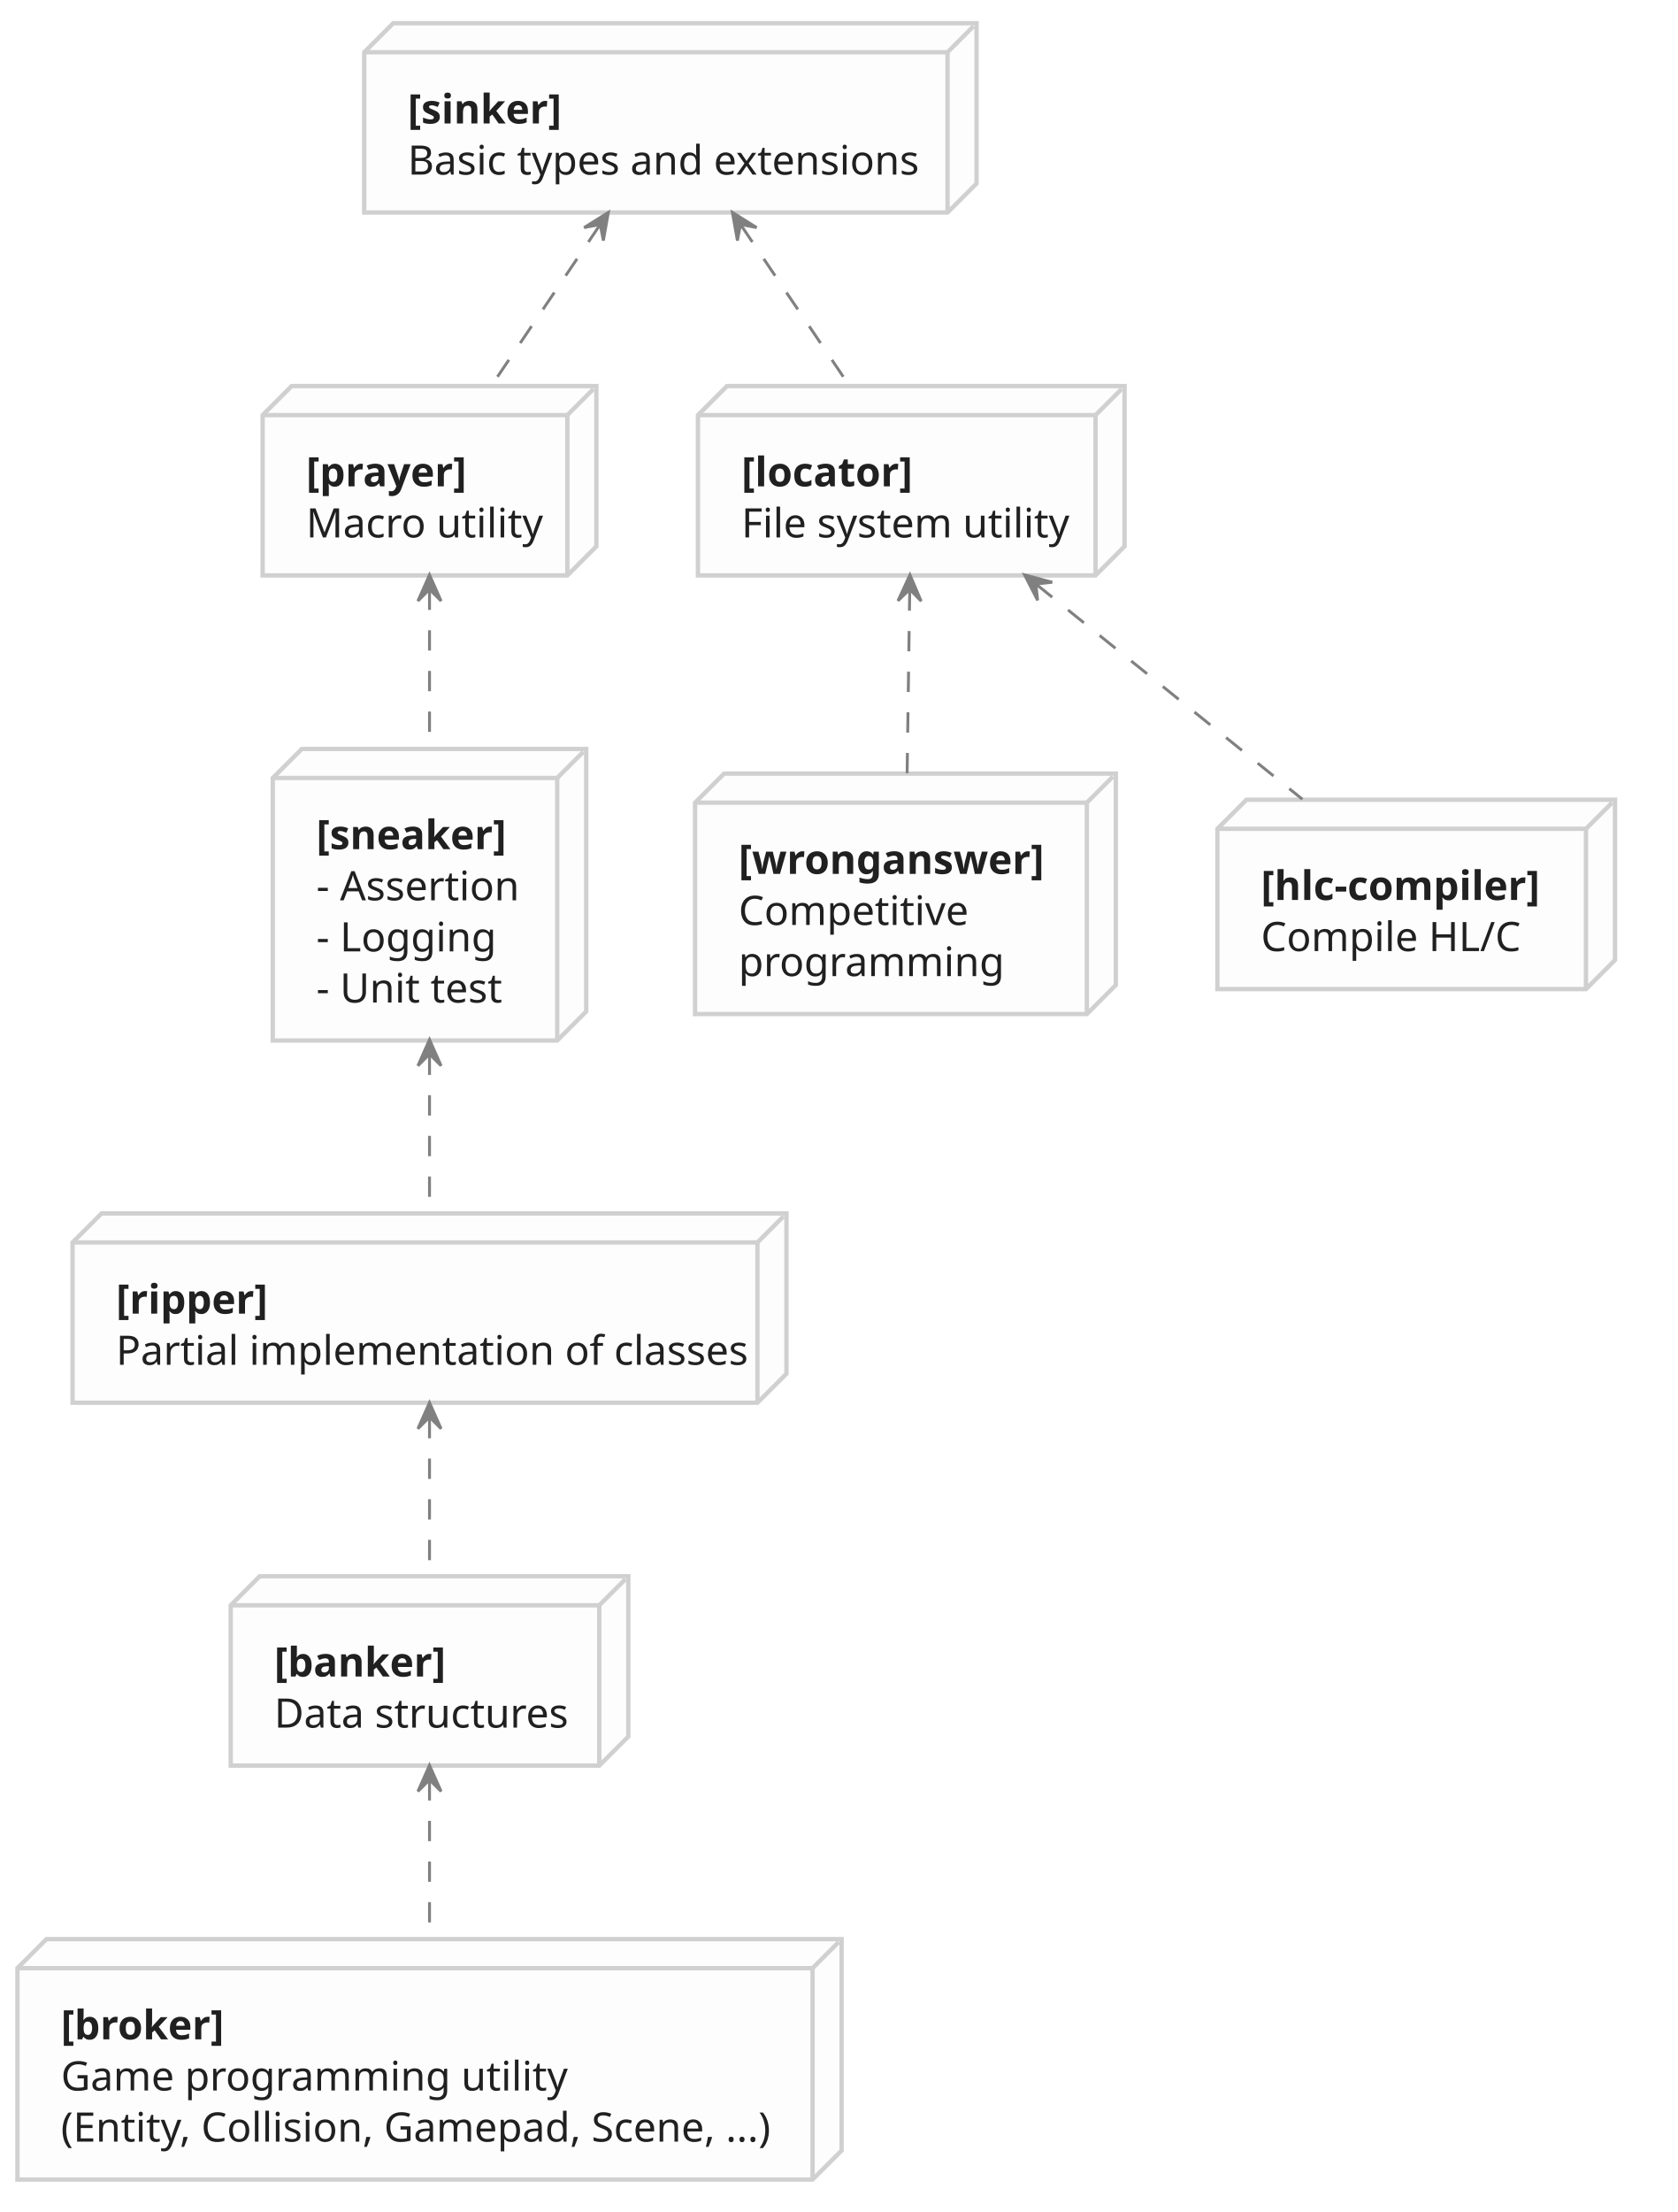
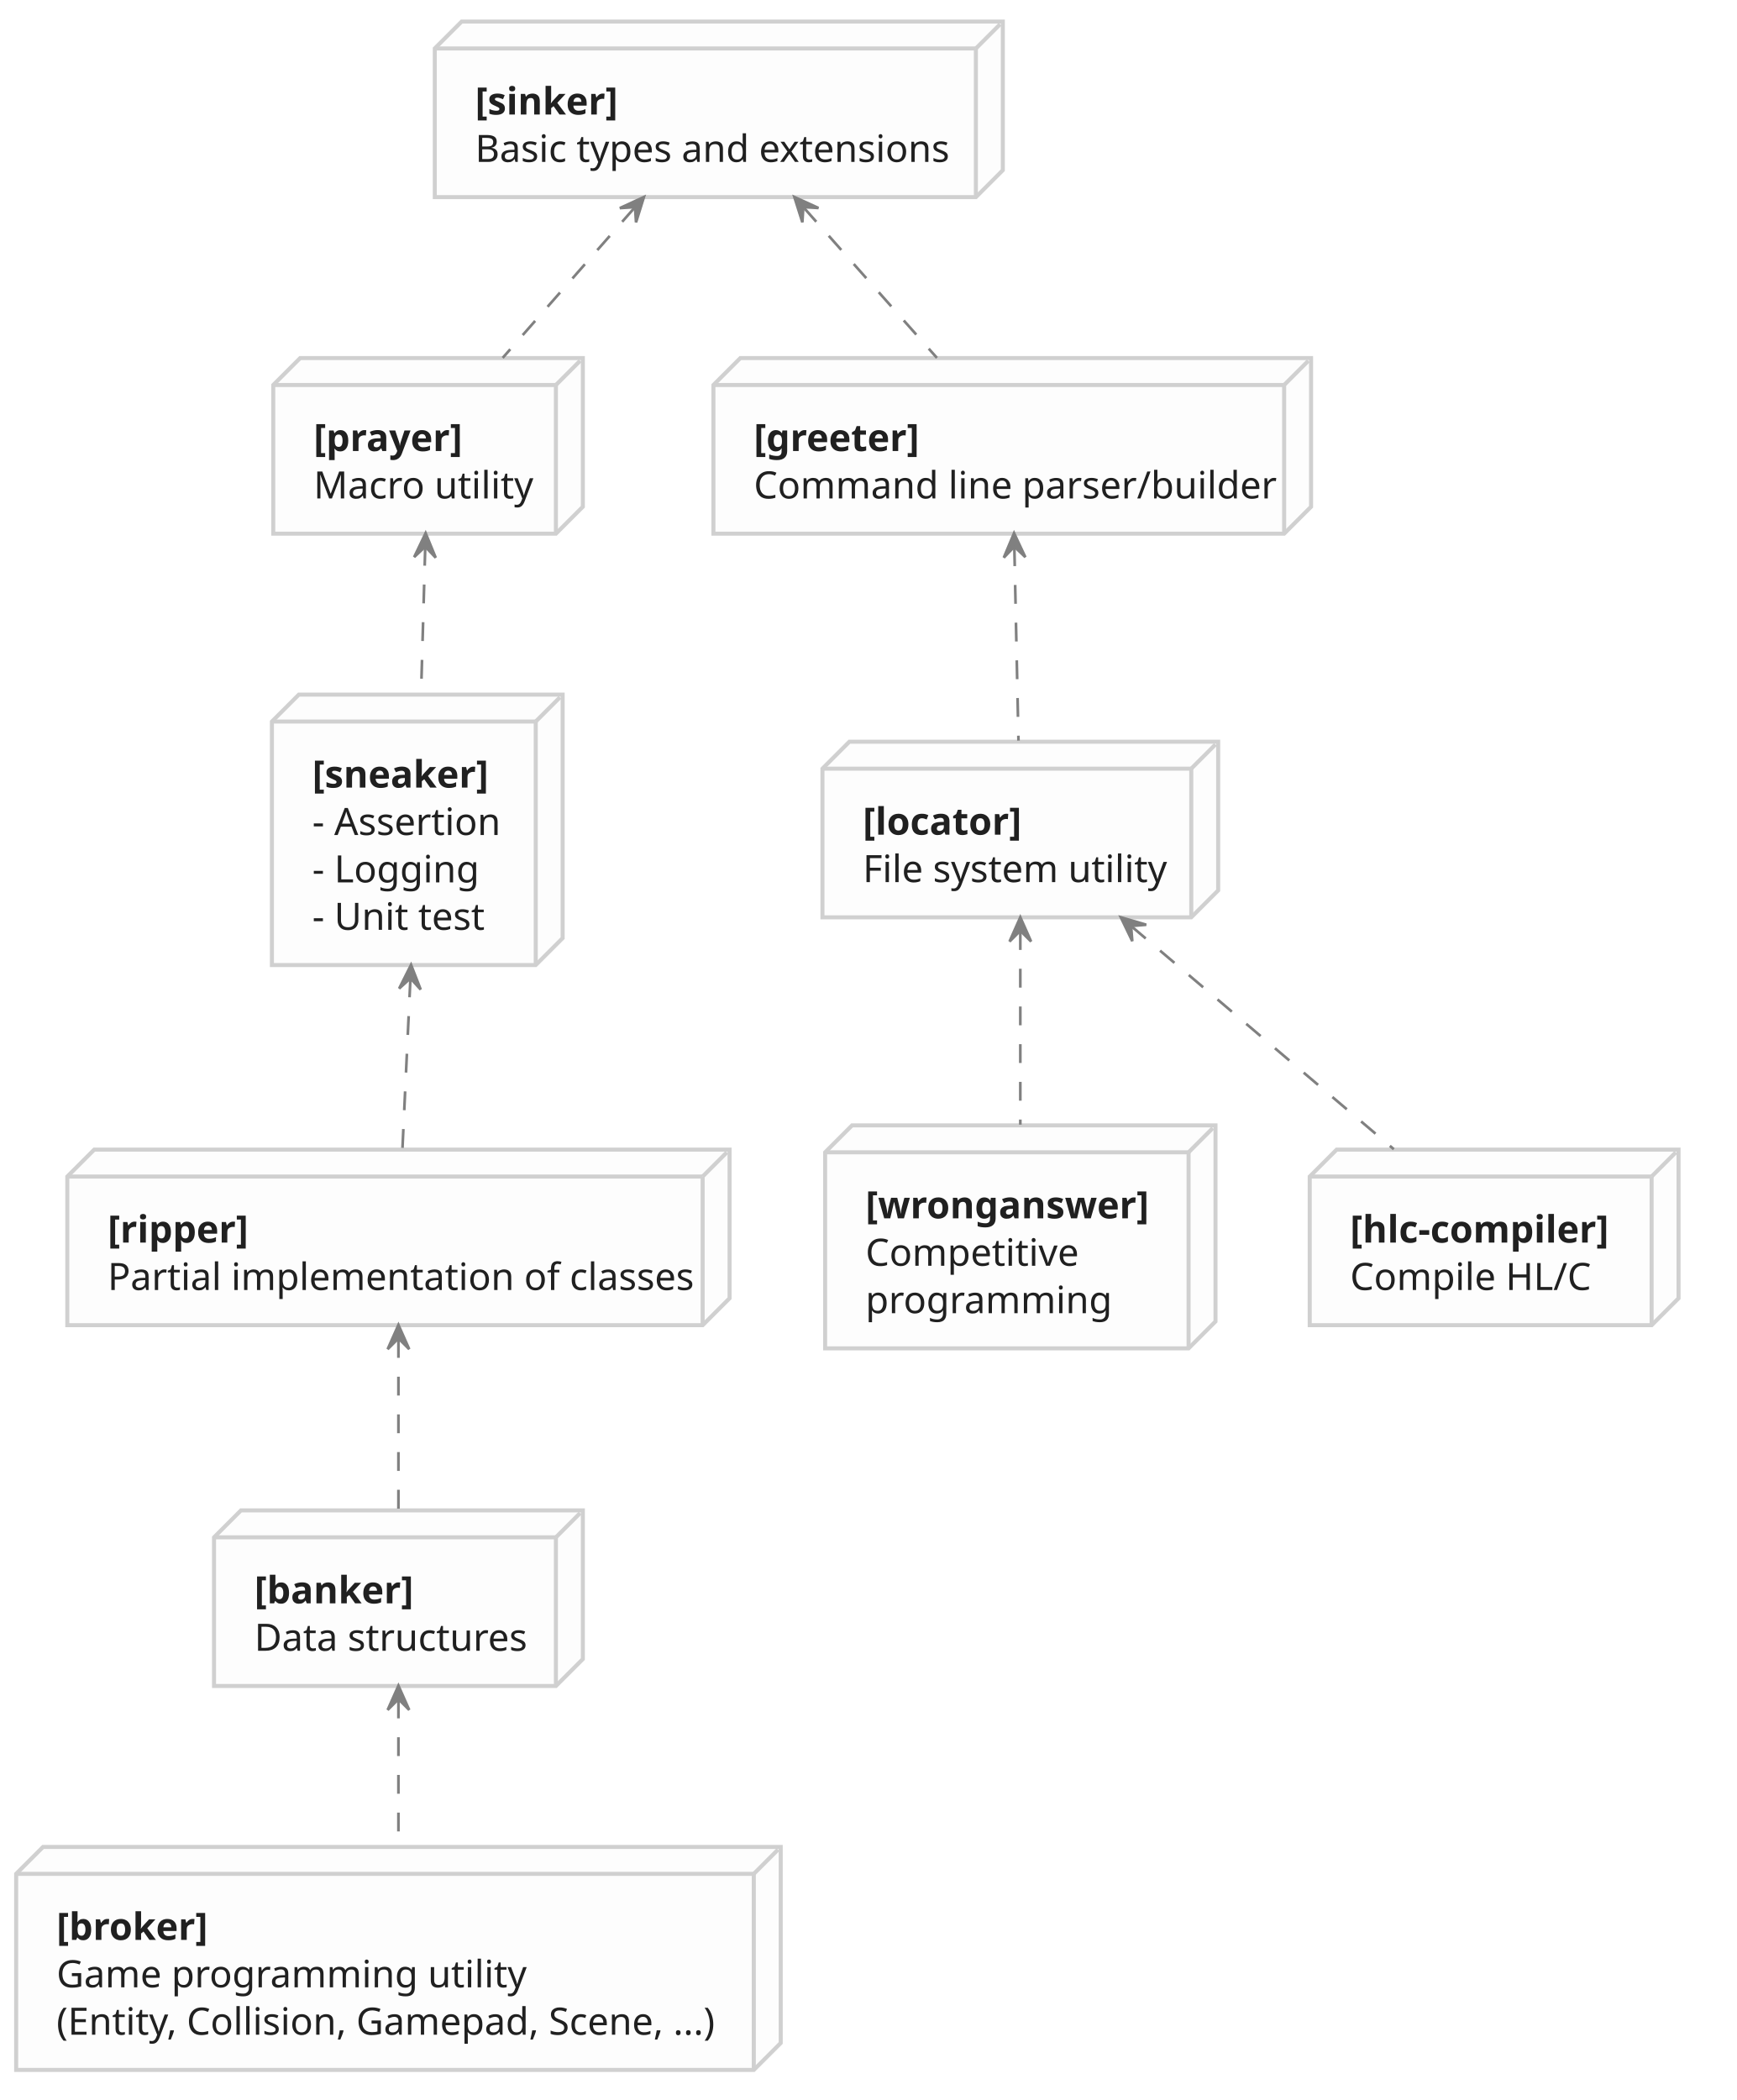
- <svg xmlns="http://www.w3.org/2000/svg" contentScriptType="application/ecmascript" contentStyleType="text/css" height="762px" preserveAspectRatio="none" style="width:578px;height:762px;" version="1.1" viewBox="0 0 578 762" width="578px" zoomAndPan="magnify">
+ <svg xmlns="http://www.w3.org/2000/svg" contentScriptType="application/ecmascript" contentStyleType="text/css" height="780px" preserveAspectRatio="none" style="width:645px;height:780px;" version="1.1" viewBox="0 0 645 780" width="645px" zoomAndPan="magnify">
  <defs />
  <g>
-     <polygon fill="#FDFDFD" points="125.5,18,135.5,8,336.5,8,336.5,63.219,326.5,73.219,125.5,73.219,125.5,18" style="stroke: #D0D0D0; stroke-width: 1.5;" />
-     <line style="stroke: #D0D0D0; stroke-width: 1.5;" x1="326.5" x2="335.5" y1="18" y2="9" />
-     <line style="stroke: #D0D0D0; stroke-width: 1.5;" x1="125.5" x2="326.5" y1="18" y2="18" />
-     <line style="stroke: #D0D0D0; stroke-width: 1.5;" x1="326.5" x2="326.5" y1="18" y2="73.219" />
-     <text fill="#202020" font-family="sans-serif" font-size="14" font-weight="bold" lengthAdjust="spacingAndGlyphs" textLength="54" x="140.5" y="42.533">[sinker]</text>
-     <text fill="#202020" font-family="sans-serif" font-size="14" lengthAdjust="spacingAndGlyphs" textLength="171" x="140.5" y="60.143">Basic types and extensions</text>
-     <polygon fill="#FDFDFD" points="90.5,143,100.5,133,205.5,133,205.5,188.219,195.5,198.219,90.5,198.219,90.5,143" style="stroke: #D0D0D0; stroke-width: 1.5;" />
-     <line style="stroke: #D0D0D0; stroke-width: 1.5;" x1="195.5" x2="204.5" y1="143" y2="134" />
-     <line style="stroke: #D0D0D0; stroke-width: 1.5;" x1="90.5" x2="195.5" y1="143" y2="143" />
-     <line style="stroke: #D0D0D0; stroke-width: 1.5;" x1="195.5" x2="195.5" y1="143" y2="198.219" />
-     <text fill="#202020" font-family="sans-serif" font-size="14" font-weight="bold" lengthAdjust="spacingAndGlyphs" textLength="55" x="105.5" y="167.533">[prayer]</text>
-     <text fill="#202020" font-family="sans-serif" font-size="14" lengthAdjust="spacingAndGlyphs" textLength="75" x="105.5" y="185.143">Macro utility</text>
-     <polygon fill="#FDFDFD" points="94,268,104,258,202,258,202,348.438,192,358.438,94,358.438,94,268" style="stroke: #D0D0D0; stroke-width: 1.5;" />
-     <line style="stroke: #D0D0D0; stroke-width: 1.5;" x1="192" x2="201" y1="268" y2="259" />
-     <line style="stroke: #D0D0D0; stroke-width: 1.5;" x1="94" x2="192" y1="268" y2="268" />
-     <line style="stroke: #D0D0D0; stroke-width: 1.5;" x1="192" x2="192" y1="268" y2="358.438" />
-     <text fill="#202020" font-family="sans-serif" font-size="14" font-weight="bold" lengthAdjust="spacingAndGlyphs" textLength="67" x="109" y="292.533">[sneaker]</text>
-     <text fill="#202020" font-family="sans-serif" font-size="14" lengthAdjust="spacingAndGlyphs" textLength="68" x="109" y="310.143">- Assertion</text>
-     <text fill="#202020" font-family="sans-serif" font-size="14" lengthAdjust="spacingAndGlyphs" textLength="60" x="109" y="327.752">- Logging</text>
-     <text fill="#202020" font-family="sans-serif" font-size="14" lengthAdjust="spacingAndGlyphs" textLength="60" x="109" y="345.361">- Unit test</text>
-     <polygon fill="#FDFDFD" points="25,428,35,418,271,418,271,473.219,261,483.219,25,483.219,25,428" style="stroke: #D0D0D0; stroke-width: 1.5;" />
-     <line style="stroke: #D0D0D0; stroke-width: 1.5;" x1="261" x2="270" y1="428" y2="419" />
-     <line style="stroke: #D0D0D0; stroke-width: 1.5;" x1="25" x2="261" y1="428" y2="428" />
-     <line style="stroke: #D0D0D0; stroke-width: 1.5;" x1="261" x2="261" y1="428" y2="483.219" />
-     <text fill="#202020" font-family="sans-serif" font-size="14" font-weight="bold" lengthAdjust="spacingAndGlyphs" textLength="53" x="40" y="452.533">[ripper]</text>
-     <text fill="#202020" font-family="sans-serif" font-size="14" lengthAdjust="spacingAndGlyphs" textLength="206" x="40" y="470.143">Partial implementation of classes</text>
-     <polygon fill="#FDFDFD" points="79.5,553,89.5,543,216.5,543,216.5,598.219,206.5,608.219,79.5,608.219,79.5,553" style="stroke: #D0D0D0; stroke-width: 1.5;" />
-     <line style="stroke: #D0D0D0; stroke-width: 1.5;" x1="206.5" x2="215.5" y1="553" y2="544" />
-     <line style="stroke: #D0D0D0; stroke-width: 1.5;" x1="79.5" x2="206.5" y1="553" y2="553" />
-     <line style="stroke: #D0D0D0; stroke-width: 1.5;" x1="206.5" x2="206.5" y1="553" y2="608.219" />
-     <text fill="#202020" font-family="sans-serif" font-size="14" font-weight="bold" lengthAdjust="spacingAndGlyphs" textLength="59" x="94.5" y="577.533">[banker]</text>
-     <text fill="#202020" font-family="sans-serif" font-size="14" lengthAdjust="spacingAndGlyphs" textLength="97" x="94.5" y="595.143">Data structures</text>
-     <polygon fill="#FDFDFD" points="6,678,16,668,290,668,290,740.828,280,750.828,6,750.828,6,678" style="stroke: #D0D0D0; stroke-width: 1.5;" />
-     <line style="stroke: #D0D0D0; stroke-width: 1.5;" x1="280" x2="289" y1="678" y2="669" />
-     <line style="stroke: #D0D0D0; stroke-width: 1.5;" x1="6" x2="280" y1="678" y2="678" />
-     <line style="stroke: #D0D0D0; stroke-width: 1.5;" x1="280" x2="280" y1="678" y2="750.828" />
-     <text fill="#202020" font-family="sans-serif" font-size="14" font-weight="bold" lengthAdjust="spacingAndGlyphs" textLength="57" x="21" y="702.533">[broker]</text>
-     <text fill="#202020" font-family="sans-serif" font-size="14" lengthAdjust="spacingAndGlyphs" textLength="161" x="21" y="720.143">Game programming utility</text>
-     <text fill="#202020" font-family="sans-serif" font-size="14" lengthAdjust="spacingAndGlyphs" textLength="244" x="21" y="737.752">(Entity, Collision, Gamepad, Scene, ...)</text>
-     <polygon fill="#FDFDFD" points="240.5,143,250.5,133,387.5,133,387.5,188.219,377.5,198.219,240.5,198.219,240.5,143" style="stroke: #D0D0D0; stroke-width: 1.5;" />
-     <line style="stroke: #D0D0D0; stroke-width: 1.5;" x1="377.5" x2="386.5" y1="143" y2="134" />
-     <line style="stroke: #D0D0D0; stroke-width: 1.5;" x1="240.5" x2="377.5" y1="143" y2="143" />
-     <line style="stroke: #D0D0D0; stroke-width: 1.5;" x1="377.5" x2="377.5" y1="143" y2="198.219" />
-     <text fill="#202020" font-family="sans-serif" font-size="14" font-weight="bold" lengthAdjust="spacingAndGlyphs" textLength="59" x="255.5" y="167.533">[locator]</text>
-     <text fill="#202020" font-family="sans-serif" font-size="14" lengthAdjust="spacingAndGlyphs" textLength="107" x="255.5" y="185.143">File system utility</text>
-     <polygon fill="#FDFDFD" points="239.5,276.5,249.5,266.5,384.5,266.5,384.5,339.328,374.5,349.328,239.5,349.328,239.5,276.5" style="stroke: #D0D0D0; stroke-width: 1.5;" />
-     <line style="stroke: #D0D0D0; stroke-width: 1.5;" x1="374.5" x2="383.5" y1="276.5" y2="267.5" />
-     <line style="stroke: #D0D0D0; stroke-width: 1.5;" x1="239.5" x2="374.5" y1="276.5" y2="276.5" />
-     <line style="stroke: #D0D0D0; stroke-width: 1.5;" x1="374.5" x2="374.5" y1="276.5" y2="349.328" />
-     <text fill="#202020" font-family="sans-serif" font-size="14" font-weight="bold" lengthAdjust="spacingAndGlyphs" textLength="105" x="254.5" y="301.033">[wronganswer]</text>
-     <text fill="#202020" font-family="sans-serif" font-size="14" lengthAdjust="spacingAndGlyphs" textLength="74" x="254.5" y="318.643">Competitive</text>
-     <text fill="#202020" font-family="sans-serif" font-size="14" lengthAdjust="spacingAndGlyphs" textLength="83" x="254.5" y="336.252">programming</text>
-     <polygon fill="#FDFDFD" points="419.5,285.5,429.5,275.5,556.5,275.5,556.5,330.719,546.5,340.719,419.5,340.719,419.5,285.5" style="stroke: #D0D0D0; stroke-width: 1.5;" />
-     <line style="stroke: #D0D0D0; stroke-width: 1.5;" x1="546.5" x2="555.5" y1="285.5" y2="276.5" />
-     <line style="stroke: #D0D0D0; stroke-width: 1.5;" x1="419.5" x2="546.5" y1="285.5" y2="285.5" />
-     <line style="stroke: #D0D0D0; stroke-width: 1.5;" x1="546.5" x2="546.5" y1="285.5" y2="340.719" />
-     <text fill="#202020" font-family="sans-serif" font-size="14" font-weight="bold" lengthAdjust="spacingAndGlyphs" textLength="97" x="434.5" y="310.033">[hlc-compiler]</text>
-     <text fill="#202020" font-family="sans-serif" font-size="14" lengthAdjust="spacingAndGlyphs" textLength="86" x="434.5" y="327.643">Compile HL/C</text>
-     <path d="M206.666,77.561 C194.823,95.112 180.715,116.019 169.302,132.932 " fill="none" id="sinker&lt;-prayer" style="stroke: #808080; stroke-width: 1.0; stroke-dasharray: 7.0,7.0;" />
-     <polygon fill="#808080" points="209.625,73.176,201.275,78.398,206.828,77.32,207.905,82.874,209.625,73.176" style="stroke: #808080; stroke-width: 1.0;" />
-     <path d="M148,203.11 C148,219.842 148,239.905 148,257.92 " fill="none" id="prayer&lt;-sneaker" style="stroke: #808080; stroke-width: 1.0; stroke-dasharray: 7.0,7.0;" />
-     <polygon fill="#808080" points="148,198.031,144,207.031,148,203.031,152,207.031,148,198.031" style="stroke: #808080; stroke-width: 1.0;" />
-     <path d="M148,363.29 C148,381.712 148,401.68 148,417.756 " fill="none" id="sneaker&lt;-ripper" style="stroke: #808080; stroke-width: 1.0; stroke-dasharray: 7.0,7.0;" />
-     <polygon fill="#808080" points="148,358.14,144,367.14,148,363.14,152,367.14,148,358.14" style="stroke: #808080; stroke-width: 1.0;" />
-     <path d="M148,488.456 C148,505.82 148,526.306 148,542.932 " fill="none" id="ripper&lt;-banker" style="stroke: #808080; stroke-width: 1.0; stroke-dasharray: 7.0,7.0;" />
-     <polygon fill="#808080" points="148,483.176,144,492.176,148,488.176,152,492.176,148,483.176" style="stroke: #808080; stroke-width: 1.0;" />
-     <path d="M148,613.253 C148,630.155 148,650.264 148,667.64 " fill="none" id="banker&lt;-broker" style="stroke: #808080; stroke-width: 1.0; stroke-dasharray: 7.0,7.0;" />
-     <polygon fill="#808080" points="148,608.117,144,617.117,148,613.117,152,617.117,148,608.117" style="stroke: #808080; stroke-width: 1.0;" />
-     <path d="M255.334,77.561 C267.177,95.112 281.285,116.019 292.698,132.932 " fill="none" id="sinker&lt;-locator" style="stroke: #808080; stroke-width: 1.0; stroke-dasharray: 7.0,7.0;" />
-     <polygon fill="#808080" points="252.375,73.176,254.095,82.874,255.172,77.32,260.725,78.398,252.375,73.176" style="stroke: #808080; stroke-width: 1.0;" />
-     <path d="M313.475,203.377 C313.199,222.77 312.86,246.583 312.577,266.49 " fill="none" id="locator&lt;-wronganswer" style="stroke: #808080; stroke-width: 1.0; stroke-dasharray: 7.0,7.0;" />
-     <polygon fill="#808080" points="313.551,198.031,309.423,206.973,313.48,203.03,317.422,207.087,313.551,198.031" style="stroke: #808080; stroke-width: 1.0;" />
-     <path d="M357.129,201.325 C385.2,223.992 421.525,253.323 448.781,275.332 " fill="none" id="locator&lt;-hlc_compiler" style="stroke: #808080; stroke-width: 1.0; stroke-dasharray: 7.0,7.0;" />
-     <polygon fill="#808080" points="353.049,198.031,357.538,206.798,356.939,201.172,362.564,200.573,353.049,198.031" style="stroke: #808080; stroke-width: 1.0;" />
+     <polygon fill="#FDFDFD" points="161.5,18,171.5,8,372.5,8,372.5,63.219,362.5,73.219,161.5,73.219,161.5,18" style="stroke: #D0D0D0; stroke-width: 1.5;" />
+     <line style="stroke: #D0D0D0; stroke-width: 1.5;" x1="362.5" x2="371.5" y1="18" y2="9" />
+     <line style="stroke: #D0D0D0; stroke-width: 1.5;" x1="161.5" x2="362.5" y1="18" y2="18" />
+     <line style="stroke: #D0D0D0; stroke-width: 1.5;" x1="362.5" x2="362.5" y1="18" y2="73.219" />
+     <text fill="#202020" font-family="sans-serif" font-size="14" font-weight="bold" lengthAdjust="spacingAndGlyphs" textLength="54" x="176.5" y="42.533">[sinker]</text>
+     <text fill="#202020" font-family="sans-serif" font-size="14" lengthAdjust="spacingAndGlyphs" textLength="171" x="176.5" y="60.143">Basic types and extensions</text>
+     <polygon fill="#FDFDFD" points="101.5,143,111.5,133,216.5,133,216.5,188.219,206.5,198.219,101.5,198.219,101.5,143" style="stroke: #D0D0D0; stroke-width: 1.5;" />
+     <line style="stroke: #D0D0D0; stroke-width: 1.5;" x1="206.5" x2="215.5" y1="143" y2="134" />
+     <line style="stroke: #D0D0D0; stroke-width: 1.5;" x1="101.5" x2="206.5" y1="143" y2="143" />
+     <line style="stroke: #D0D0D0; stroke-width: 1.5;" x1="206.5" x2="206.5" y1="143" y2="198.219" />
+     <text fill="#202020" font-family="sans-serif" font-size="14" font-weight="bold" lengthAdjust="spacingAndGlyphs" textLength="55" x="116.5" y="167.533">[prayer]</text>
+     <text fill="#202020" font-family="sans-serif" font-size="14" lengthAdjust="spacingAndGlyphs" textLength="75" x="116.5" y="185.143">Macro utility</text>
+     <polygon fill="#FDFDFD" points="101,268,111,258,209,258,209,348.438,199,358.438,101,358.438,101,268" style="stroke: #D0D0D0; stroke-width: 1.5;" />
+     <line style="stroke: #D0D0D0; stroke-width: 1.5;" x1="199" x2="208" y1="268" y2="259" />
+     <line style="stroke: #D0D0D0; stroke-width: 1.5;" x1="101" x2="199" y1="268" y2="268" />
+     <line style="stroke: #D0D0D0; stroke-width: 1.5;" x1="199" x2="199" y1="268" y2="358.438" />
+     <text fill="#202020" font-family="sans-serif" font-size="14" font-weight="bold" lengthAdjust="spacingAndGlyphs" textLength="67" x="116" y="292.533">[sneaker]</text>
+     <text fill="#202020" font-family="sans-serif" font-size="14" lengthAdjust="spacingAndGlyphs" textLength="68" x="116" y="310.143">- Assertion</text>
+     <text fill="#202020" font-family="sans-serif" font-size="14" lengthAdjust="spacingAndGlyphs" textLength="60" x="116" y="327.752">- Logging</text>
+     <text fill="#202020" font-family="sans-serif" font-size="14" lengthAdjust="spacingAndGlyphs" textLength="60" x="116" y="345.361">- Unit test</text>
+     <polygon fill="#FDFDFD" points="25,437,35,427,271,427,271,482.219,261,492.219,25,492.219,25,437" style="stroke: #D0D0D0; stroke-width: 1.5;" />
+     <line style="stroke: #D0D0D0; stroke-width: 1.5;" x1="261" x2="270" y1="437" y2="428" />
+     <line style="stroke: #D0D0D0; stroke-width: 1.5;" x1="25" x2="261" y1="437" y2="437" />
+     <line style="stroke: #D0D0D0; stroke-width: 1.5;" x1="261" x2="261" y1="437" y2="492.219" />
+     <text fill="#202020" font-family="sans-serif" font-size="14" font-weight="bold" lengthAdjust="spacingAndGlyphs" textLength="53" x="40" y="461.533">[ripper]</text>
+     <text fill="#202020" font-family="sans-serif" font-size="14" lengthAdjust="spacingAndGlyphs" textLength="206" x="40" y="479.143">Partial implementation of classes</text>
+     <polygon fill="#FDFDFD" points="79.5,571,89.5,561,216.5,561,216.5,616.219,206.5,626.219,79.5,626.219,79.5,571" style="stroke: #D0D0D0; stroke-width: 1.5;" />
+     <line style="stroke: #D0D0D0; stroke-width: 1.5;" x1="206.5" x2="215.5" y1="571" y2="562" />
+     <line style="stroke: #D0D0D0; stroke-width: 1.5;" x1="79.5" x2="206.5" y1="571" y2="571" />
+     <line style="stroke: #D0D0D0; stroke-width: 1.5;" x1="206.5" x2="206.5" y1="571" y2="626.219" />
+     <text fill="#202020" font-family="sans-serif" font-size="14" font-weight="bold" lengthAdjust="spacingAndGlyphs" textLength="59" x="94.5" y="595.533">[banker]</text>
+     <text fill="#202020" font-family="sans-serif" font-size="14" lengthAdjust="spacingAndGlyphs" textLength="97" x="94.5" y="613.143">Data structures</text>
+     <polygon fill="#FDFDFD" points="6,696,16,686,290,686,290,758.828,280,768.828,6,768.828,6,696" style="stroke: #D0D0D0; stroke-width: 1.5;" />
+     <line style="stroke: #D0D0D0; stroke-width: 1.5;" x1="280" x2="289" y1="696" y2="687" />
+     <line style="stroke: #D0D0D0; stroke-width: 1.5;" x1="6" x2="280" y1="696" y2="696" />
+     <line style="stroke: #D0D0D0; stroke-width: 1.5;" x1="280" x2="280" y1="696" y2="768.828" />
+     <text fill="#202020" font-family="sans-serif" font-size="14" font-weight="bold" lengthAdjust="spacingAndGlyphs" textLength="57" x="21" y="720.533">[broker]</text>
+     <text fill="#202020" font-family="sans-serif" font-size="14" lengthAdjust="spacingAndGlyphs" textLength="161" x="21" y="738.143">Game programming utility</text>
+     <text fill="#202020" font-family="sans-serif" font-size="14" lengthAdjust="spacingAndGlyphs" textLength="244" x="21" y="755.752">(Entity, Collision, Gamepad, Scene, ...)</text>
+     <polygon fill="#FDFDFD" points="265,143,275,133,487,133,487,188.219,477,198.219,265,198.219,265,143" style="stroke: #D0D0D0; stroke-width: 1.5;" />
+     <line style="stroke: #D0D0D0; stroke-width: 1.5;" x1="477" x2="486" y1="143" y2="134" />
+     <line style="stroke: #D0D0D0; stroke-width: 1.5;" x1="265" x2="477" y1="143" y2="143" />
+     <line style="stroke: #D0D0D0; stroke-width: 1.5;" x1="477" x2="477" y1="143" y2="198.219" />
+     <text fill="#202020" font-family="sans-serif" font-size="14" font-weight="bold" lengthAdjust="spacingAndGlyphs" textLength="63" x="280" y="167.533">[greeter]</text>
+     <text fill="#202020" font-family="sans-serif" font-size="14" lengthAdjust="spacingAndGlyphs" textLength="182" x="280" y="185.143">Command line parser/builder</text>
+     <polygon fill="#FDFDFD" points="305.5,285.5,315.5,275.5,452.5,275.5,452.5,330.719,442.5,340.719,305.5,340.719,305.5,285.5" style="stroke: #D0D0D0; stroke-width: 1.5;" />
+     <line style="stroke: #D0D0D0; stroke-width: 1.5;" x1="442.5" x2="451.5" y1="285.5" y2="276.5" />
+     <line style="stroke: #D0D0D0; stroke-width: 1.5;" x1="305.5" x2="442.5" y1="285.5" y2="285.5" />
+     <line style="stroke: #D0D0D0; stroke-width: 1.5;" x1="442.5" x2="442.5" y1="285.5" y2="340.719" />
+     <text fill="#202020" font-family="sans-serif" font-size="14" font-weight="bold" lengthAdjust="spacingAndGlyphs" textLength="59" x="320.5" y="310.033">[locator]</text>
+     <text fill="#202020" font-family="sans-serif" font-size="14" lengthAdjust="spacingAndGlyphs" textLength="107" x="320.5" y="327.643">File system utility</text>
+     <polygon fill="#FDFDFD" points="306.5,428,316.5,418,451.5,418,451.5,490.828,441.5,500.828,306.5,500.828,306.5,428" style="stroke: #D0D0D0; stroke-width: 1.5;" />
+     <line style="stroke: #D0D0D0; stroke-width: 1.5;" x1="441.5" x2="450.5" y1="428" y2="419" />
+     <line style="stroke: #D0D0D0; stroke-width: 1.5;" x1="306.5" x2="441.5" y1="428" y2="428" />
+     <line style="stroke: #D0D0D0; stroke-width: 1.5;" x1="441.5" x2="441.5" y1="428" y2="500.828" />
+     <text fill="#202020" font-family="sans-serif" font-size="14" font-weight="bold" lengthAdjust="spacingAndGlyphs" textLength="105" x="321.5" y="452.533">[wronganswer]</text>
+     <text fill="#202020" font-family="sans-serif" font-size="14" lengthAdjust="spacingAndGlyphs" textLength="74" x="321.5" y="470.143">Competitive</text>
+     <text fill="#202020" font-family="sans-serif" font-size="14" lengthAdjust="spacingAndGlyphs" textLength="83" x="321.5" y="487.752">programming</text>
+     <polygon fill="#FDFDFD" points="486.5,437,496.5,427,623.5,427,623.5,482.219,613.5,492.219,486.5,492.219,486.5,437" style="stroke: #D0D0D0; stroke-width: 1.5;" />
+     <line style="stroke: #D0D0D0; stroke-width: 1.5;" x1="613.5" x2="622.5" y1="437" y2="428" />
+     <line style="stroke: #D0D0D0; stroke-width: 1.5;" x1="486.5" x2="613.5" y1="437" y2="437" />
+     <line style="stroke: #D0D0D0; stroke-width: 1.5;" x1="613.5" x2="613.5" y1="437" y2="492.219" />
+     <text fill="#202020" font-family="sans-serif" font-size="14" font-weight="bold" lengthAdjust="spacingAndGlyphs" textLength="97" x="501.5" y="461.533">[hlc-compiler]</text>
+     <text fill="#202020" font-family="sans-serif" font-size="14" lengthAdjust="spacingAndGlyphs" textLength="86" x="501.5" y="479.143">Compile HL/C</text>
+     <path d="M235.728,77.115 C220.237,94.758 201.695,115.876 186.718,132.932 " fill="none" id="sinker&lt;-prayer" style="stroke: #808080; stroke-width: 1.0; stroke-dasharray: 7.0,7.0;" />
+     <polygon fill="#808080" points="239.187,73.176,230.243,77.3,235.888,76.933,236.255,82.578,239.187,73.176" style="stroke: #808080; stroke-width: 1.0;" />
+     <path d="M157.958,203.11 C157.481,219.842 156.91,239.905 156.397,257.92 " fill="none" id="prayer&lt;-sneaker" style="stroke: #808080; stroke-width: 1.0; stroke-dasharray: 7.0,7.0;" />
+     <polygon fill="#808080" points="158.102,198.031,153.846,206.913,157.959,203.029,161.843,207.142,158.102,198.031" style="stroke: #808080; stroke-width: 1.0;" />
+     <path d="M152.452,363.419 C151.459,384.634 150.355,408.213 149.494,426.583 " fill="none" id="sneaker&lt;-ripper" style="stroke: #808080; stroke-width: 1.0; stroke-dasharray: 7.0,7.0;" />
+     <polygon fill="#808080" points="152.689,358.366,148.272,367.169,152.455,363.361,156.263,367.544,152.689,358.366" style="stroke: #808080; stroke-width: 1.0;" />
+     <path d="M148,497.343 C148,517.256 148,541.602 148,560.683 " fill="none" id="ripper&lt;-banker" style="stroke: #808080; stroke-width: 1.0; stroke-dasharray: 7.0,7.0;" />
+     <polygon fill="#808080" points="148,492.117,144,501.117,148,497.117,152,501.117,148,492.117" style="stroke: #808080; stroke-width: 1.0;" />
+     <path d="M148,631.253 C148,648.155 148,668.264 148,685.64 " fill="none" id="banker&lt;-broker" style="stroke: #808080; stroke-width: 1.0; stroke-dasharray: 7.0,7.0;" />
+     <polygon fill="#808080" points="148,626.117,144,635.117,148,631.117,152,635.117,148,626.117" style="stroke: #808080; stroke-width: 1.0;" />
+     <path d="M298.562,77.115 C314.196,94.758 332.91,115.876 348.025,132.932 " fill="none" id="sinker&lt;-greeter" style="stroke: #808080; stroke-width: 1.0; stroke-dasharray: 7.0,7.0;" />
+     <polygon fill="#808080" points="295.07,73.176,298.046,82.565,298.386,76.918,304.033,77.259,295.07,73.176" style="stroke: #808080; stroke-width: 1.0;" />
+     <path d="M376.785,203.273 C377.261,225.568 377.863,253.735 378.319,275.088 " fill="none" id="greeter&lt;-locator" style="stroke: #808080; stroke-width: 1.0; stroke-dasharray: 7.0,7.0;" />
+     <polygon fill="#808080" points="376.673,198.031,372.867,207.115,376.78,203.03,380.865,206.943,376.673,198.031" style="stroke: #808080; stroke-width: 1.0;" />
+     <path d="M379,345.829 C379,367.629 379,395.281 379,417.735 " fill="none" id="locator&lt;-wronganswer" style="stroke: #808080; stroke-width: 1.0; stroke-dasharray: 7.0,7.0;" />
+     <polygon fill="#808080" points="379,340.705,375,349.705,379,345.705,383,349.705,379,340.705" style="stroke: #808080; stroke-width: 1.0;" />
+     <path d="M420.239,344.03 C449.753,369.1 489.158,402.572 517.729,426.841 " fill="none" id="locator&lt;-hlc_compiler" style="stroke: #808080; stroke-width: 1.0; stroke-dasharray: 7.0,7.0;" />
+     <polygon fill="#808080" points="416.325,340.705,420.595,349.58,420.136,343.942,425.774,343.482,416.325,340.705" style="stroke: #808080; stroke-width: 1.0;" />
  </g>
</svg>
